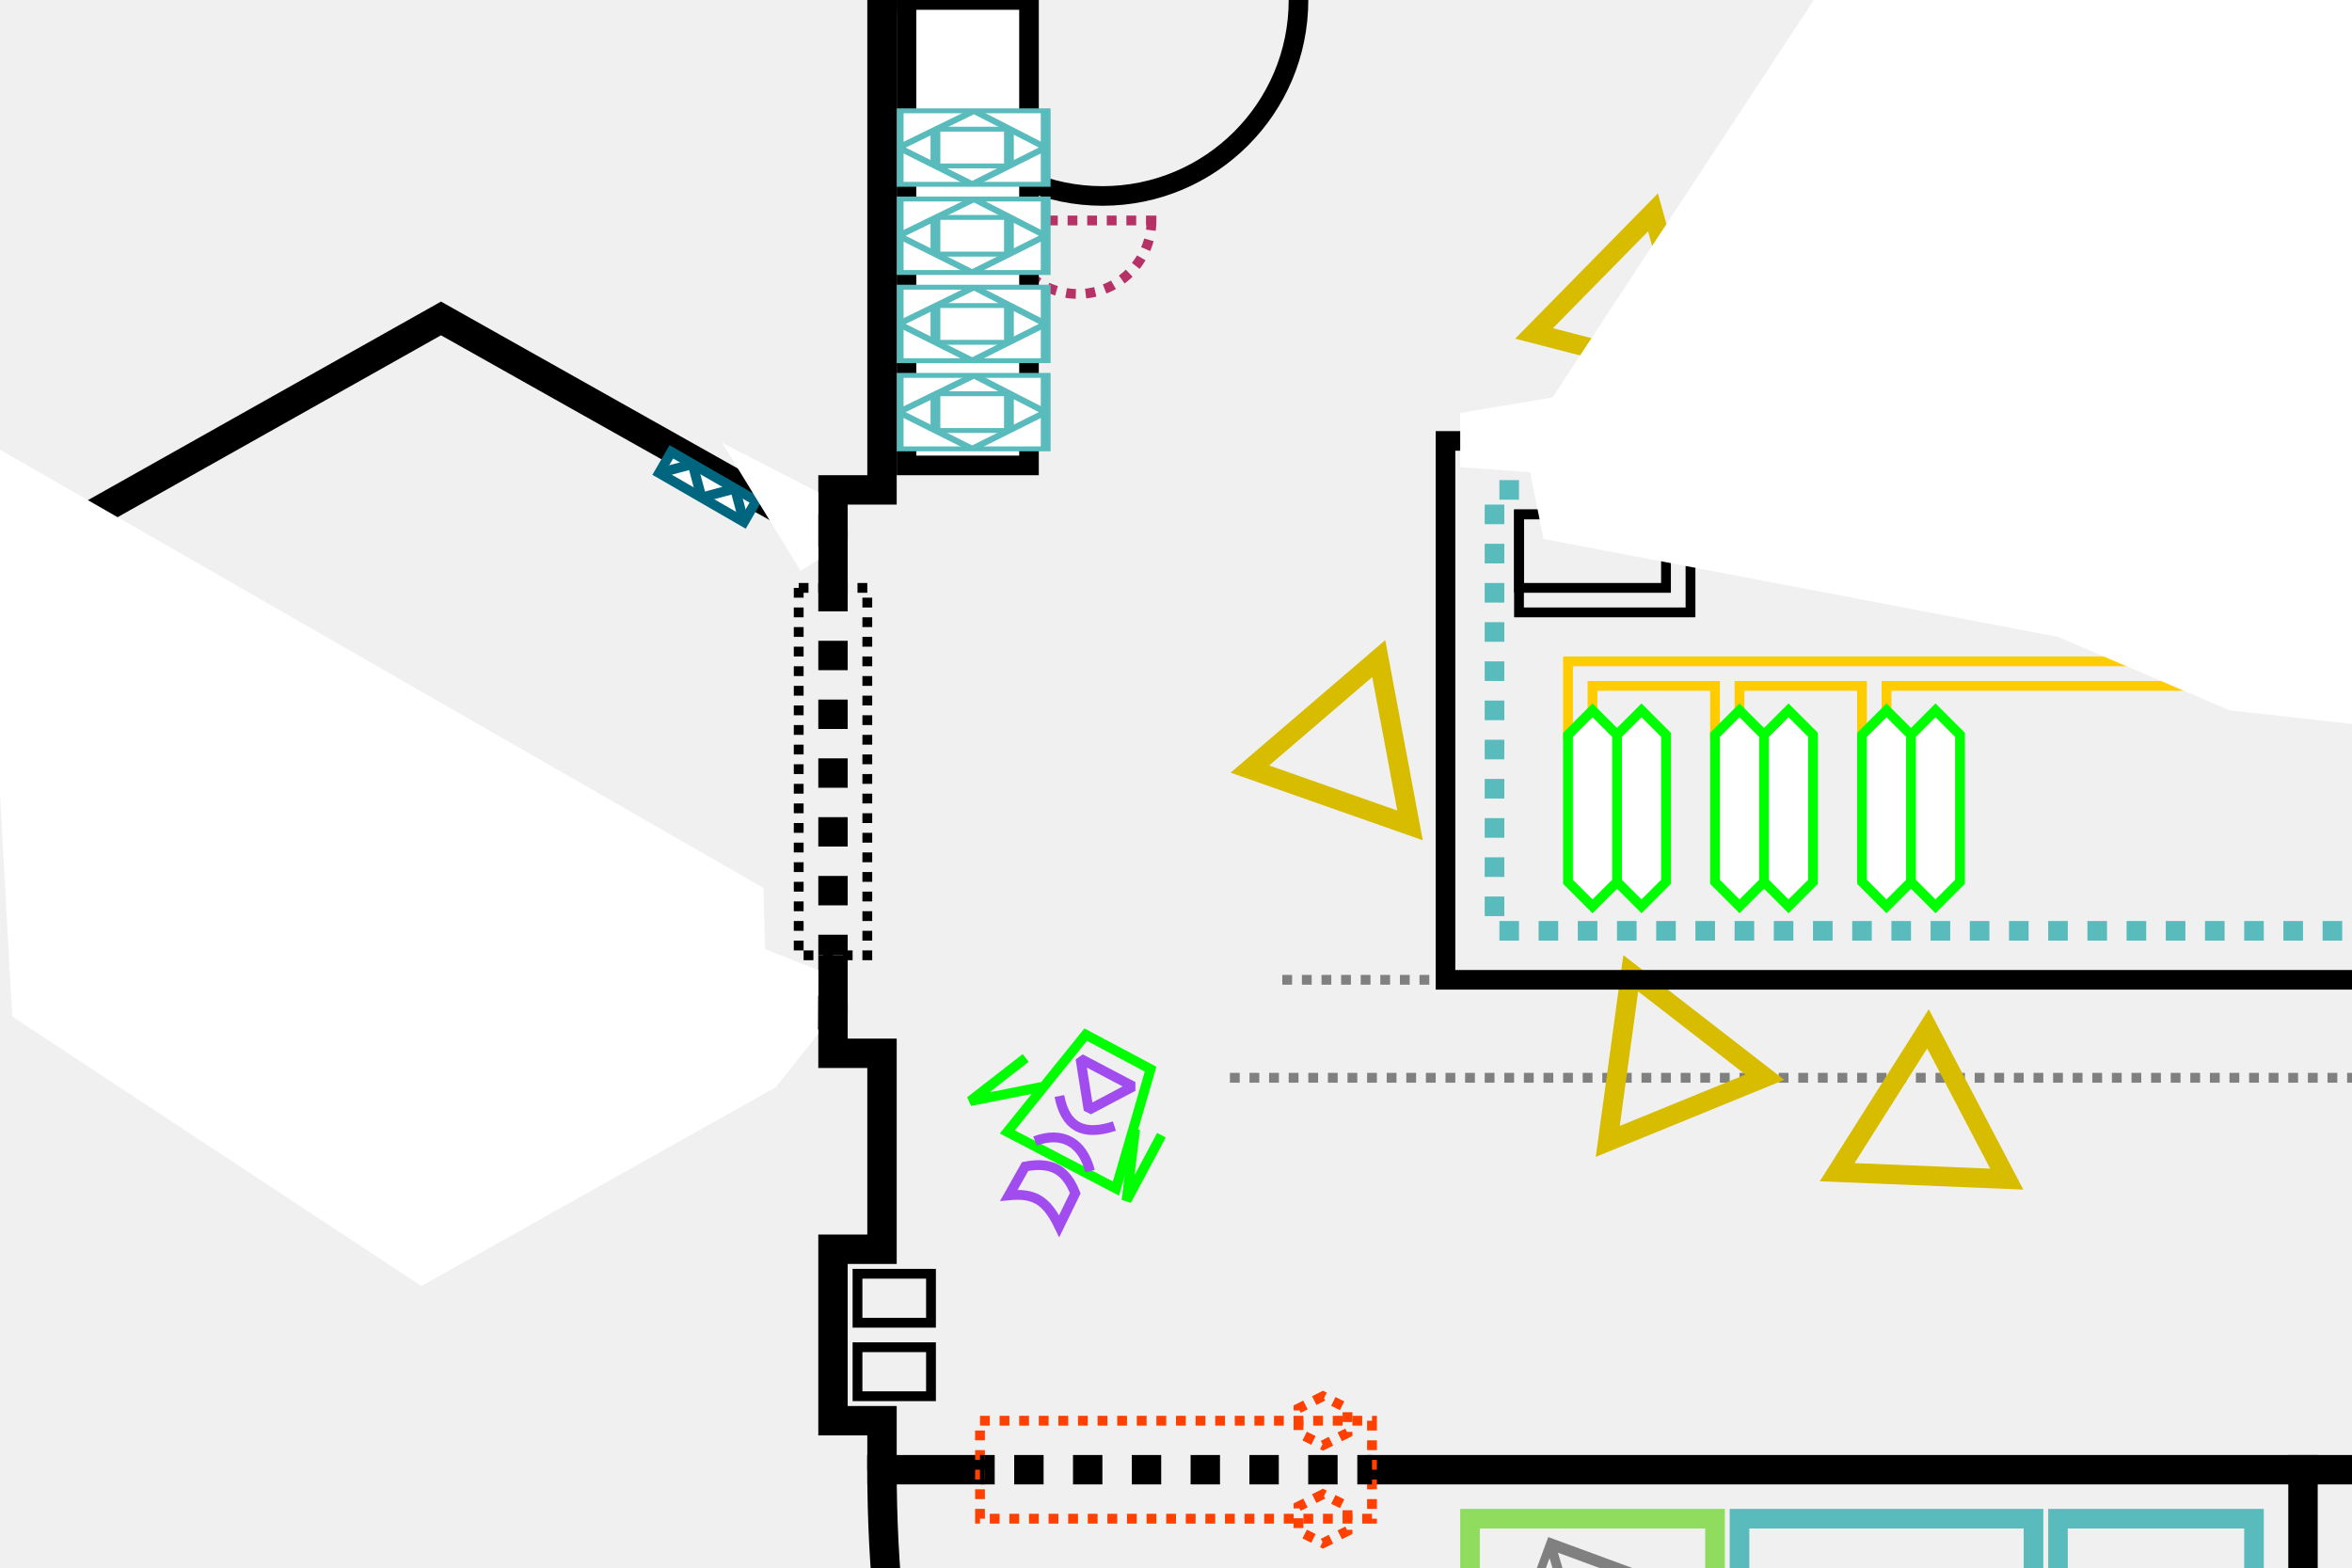
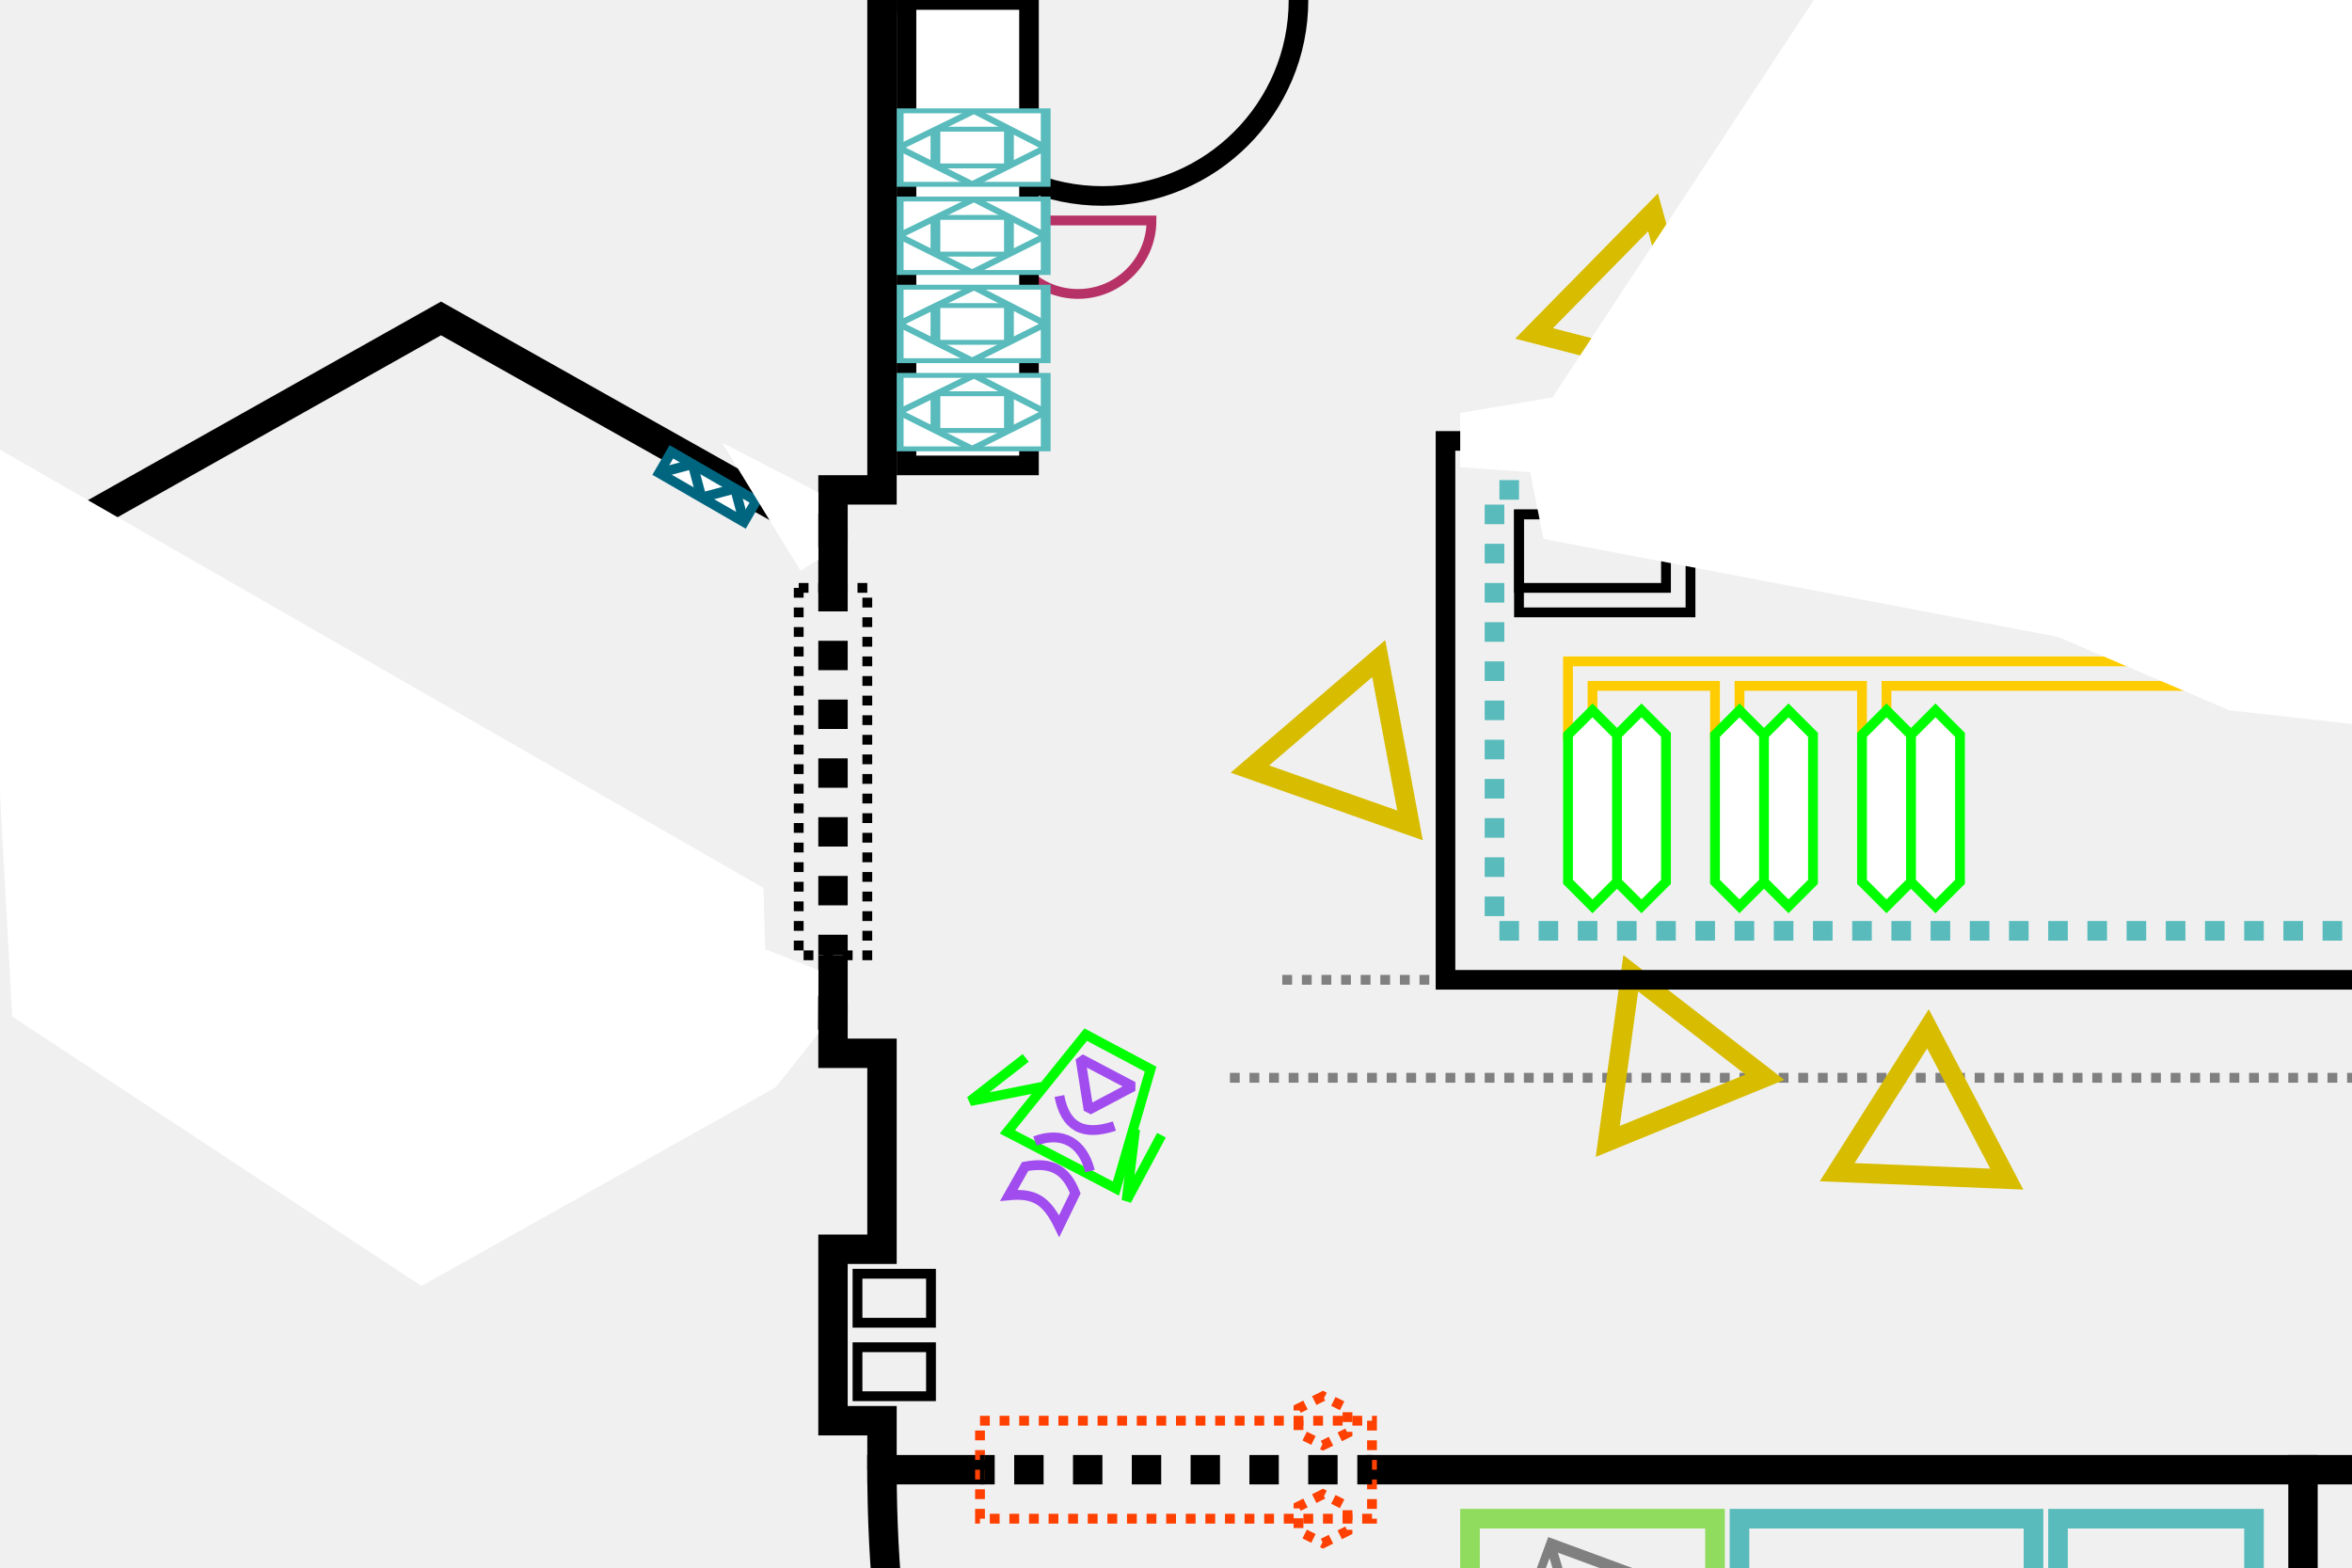
<svg xmlns="http://www.w3.org/2000/svg" xmlns:xlink="http://www.w3.org/1999/xlink" version="1.1" id="svg2" height="320" width="480">
  <defs id="defs4">
    <marker orient="auto" refY="0.0" refX="0.0" id="Arrow1Mend" style="overflow:visible;">
      <path id="path4078" d="M 0.0,0.0 L 5.0,-5.0 L -12.5,0.0 L 5.0,5.0 L 0.0,0.0 z " style="fill-rule:evenodd;stroke:#000000;stroke-width:1.0pt;marker-start:none;" transform="scale(0.4) rotate(180) translate(10,0)" />
    </marker>
    <marker orient="auto" refY="0.0" refX="0.0" id="Arrow2Mstart" style="overflow:visible">
      <path id="path4093" style="font-size:12.0;fill-rule:evenodd;stroke-width:0.625;stroke-linejoin:round" d="M 8.719,4.034 L -2.207,0.016 L 8.719,-4.002 C 6.973,-1.63 6.983,1.616 8.719,4.034 z " transform="scale(0.6) translate(0,0)" />
    </marker>
    <clipPath clipPathUnits="userSpaceOnUse" id="clipPath7409">
      <rect style="color:#000000;fill:none;stroke:#000000;stroke-width:1;stroke-linecap:butt;stroke-linejoin:miter;stroke-miterlimit:4;stroke-opacity:1;stroke-dasharray:none;stroke-dashoffset:0;marker:none;visibility:visible;display:inline;overflow:visible;enable-background:accumulate" id="rect7411" width="240" height="160" x="0" y="0" />
    </clipPath>
    <clipPath clipPathUnits="userSpaceOnUse" id="clipPath5495">
      <rect style="color:#000000;fill:none;stroke:#000000;stroke-width:1;stroke-linecap:butt;stroke-linejoin:miter;stroke-miterlimit:4;stroke-opacity:1;stroke-dasharray:none;stroke-dashoffset:0;marker:none;visibility:visible;display:inline;overflow:visible;enable-background:accumulate" id="rect5497" width="240" height="160" x="0" y="0" />
    </clipPath>
    <clipPath clipPathUnits="userSpaceOnUse" id="clipPath5499">
      <rect style="color:#000000;fill:none;stroke:#000000;stroke-width:1;stroke-linecap:butt;stroke-linejoin:miter;stroke-miterlimit:4;stroke-opacity:1;stroke-dasharray:none;stroke-dashoffset:0;marker:none;visibility:visible;display:inline;overflow:visible;enable-background:accumulate" id="rect5501" width="240" height="160" x="0" y="0" />
    </clipPath>
    <clipPath clipPathUnits="userSpaceOnUse" id="clipPath5503">
      <rect style="color:#000000;fill:none;stroke:#000000;stroke-width:1;stroke-linecap:butt;stroke-linejoin:miter;stroke-miterlimit:4;stroke-opacity:1;stroke-dasharray:none;stroke-dashoffset:0;marker:none;visibility:visible;display:inline;overflow:visible;enable-background:accumulate" id="rect5505" width="240" height="160" x="0" y="0" />
    </clipPath>
    <clipPath clipPathUnits="userSpaceOnUse" id="clipPath6946">
      <rect style="color:#000000;fill:none;stroke:#000000;stroke-width:1;stroke-linecap:butt;stroke-linejoin:miter;stroke-miterlimit:4;stroke-opacity:1;stroke-dasharray:none;stroke-dashoffset:0;marker:none;visibility:visible;display:inline;overflow:visible;enable-background:accumulate" id="rect6948" width="20" height="10" x="175" y="-130" transform="matrix(0,1,-1,0,0,0)" />
    </clipPath>
    <clipPath clipPathUnits="userSpaceOnUse" id="clipPath6946-0">
      <rect style="color:#000000;fill:none;stroke:#000000;stroke-width:1;stroke-linecap:butt;stroke-linejoin:miter;stroke-miterlimit:4;stroke-opacity:1;stroke-dasharray:none;stroke-dashoffset:0;marker:none;visibility:visible;display:inline;overflow:visible;enable-background:accumulate" id="rect6948-9" width="20" height="10" x="175" y="-130" transform="matrix(0,1,-1,0,0,0)" />
    </clipPath>
  </defs>
  <g id="layer3" style="display:inline">
    <path style="color:#000000;fill:none;stroke:#808080;stroke-width:2;stroke-linecap:butt;stroke-linejoin:miter;stroke-miterlimit:4;stroke-opacity:1;stroke-dasharray:2, 2;stroke-dashoffset:3;marker:none;visibility:visible;display:inline;overflow:visible;enable-background:accumulate" d="m 220,360 90,0 0,70 -10,0 0,30 10,0 0,100 m 10,10 0,-110 30,0 0,-30 -30,0 0,-70 280,0 c 0,8.488 2.647,16.369 7.156,22.844 L 475,515 l 0,105 15,0 0,-100 127.156,-127.156 c 3.842,2.675 8.182,4.707 12.844,5.906 l 0,22.5 c -17.254,4.439 -30,20.11 -30,38.75 0,18.64 12.746,34.311 30,38.75 l 0,21.25 20,0 0,-21.25 c 14.059,-3.617 25.133,-14.691 28.75,-28.75 l 22.5,0 c 3.618,14.061 14.686,25.135 28.75,28.75 l 0,21.25 20,0 0,-21.25 c 17.254,-4.439 30,-20.11 30,-38.75 0,-18.64 -12.746,-34.311 -30,-38.75 l 0,-22.5 c 17.254,-4.439 30,-20.11 30,-38.75 0,-22.091 -17.909,-40 -40,-40 -18.64,0 -34.311,12.746 -38.75,30 l -22.5,0 C 675.135,335.936 664.061,324.868 650,321.25 l 0,-101.25 110,0 20,0 0,-20 -20,0 -500,0 m -10,20 380,0 0,101.25 c -14.059,3.617 -25.133,14.691 -28.75,28.75 L 220,350 m 458.75,20 22.5,0 c 3.617,14.059 14.691,25.133 28.75,28.75 l 0,22.5 c -14.059,3.617 -25.133,14.691 -28.75,28.75 l -22.5,0 C 675.133,435.941 664.059,424.867 650,421.25 l 0,-22.5 c 14.061,-3.618 25.135,-14.686 28.75,-28.75 z" id="rect3848" />
  </g>
  <g id="layer1" style="display:inline">
-     <path transform="matrix(0,-1,1,0,-60,325)" d="m 280,295 a 15,15 0 1 1 0,-30 l 0,15 z" id="path4104" style="color:#000000;fill:none;stroke:#b63266;stroke-width:2;stroke-linecap:butt;stroke-linejoin:miter;stroke-miterlimit:4;stroke-opacity:1;stroke-dasharray:2, 2;stroke-dashoffset:0;marker:none;visibility:visible;display:inline;overflow:visible;enable-background:accumulate" />
+     <path transform="matrix(0,-1,1,0,-60,325)" d="m 280,295 a 15,15 0 1 1 0,-30 l 0,15 z" id="path4104" style="color:#000000;fill:none;stroke:#b63266;stroke-width:2;stroke-linecap:butt;stroke-linejoin:miter;stroke-miterlimit:4;stroke-opacity:1;stroke-dasharray:none;stroke-dashoffset:0;marker:none;visibility:visible;display:inline;overflow:visible;enable-background:accumulate" />
    <rect style="color:#000000;fill:none;stroke:#59bbbc;stroke-width:4;stroke-linecap:butt;stroke-linejoin:miter;stroke-miterlimit:4;stroke-opacity:1;stroke-dasharray:none;stroke-dashoffset:0;marker:none;visibility:visible;display:inline;overflow:visible;enable-background:accumulate" id="rect3965" width="60" height="30" x="355" y="310" />
    <rect y="310" x="420" height="40" width="40" id="rect3299" style="color:#000000;fill:none;stroke:#59bbbc;stroke-width:4;stroke-linecap:butt;stroke-linejoin:miter;stroke-miterlimit:4;stroke-opacity:1;stroke-dasharray:none;stroke-dashoffset:0;marker:none;visibility:visible;display:inline;overflow:visible;enable-background:accumulate" />
    <path style="color:#000000;fill:none;stroke:#8fdc5e;stroke-width:4;stroke-linecap:butt;stroke-linejoin:miter;stroke-miterlimit:4;stroke-opacity:1;stroke-dasharray:none;stroke-dashoffset:0;marker:none;visibility:visible;display:inline;overflow:visible;enable-background:accumulate" d="m 300,350 0,-40 50,0 0,40 -20,0 -10,10 -10,0 0,-10 z" id="rect3172" />
    <g id="g3722-1" transform="matrix(0.462488,-0.8866255,0.8866255,0.462488,-619.878,34.46237)">
      <path d="m 232.468,827.786 -25,-5 0,25 24.876,-5.001 z" style="fill:none;stroke:#00ff00;stroke-width:2;stroke-linecap:butt;stroke-linejoin:miter;stroke-miterlimit:4;stroke-opacity:1;stroke-dasharray:none" id="path10399-9-4-4-7" />
      <g id="g3716-4" style="color:#000000;fill:none;stroke:#a14cee;stroke-width:2;stroke-linecap:butt;stroke-linejoin:miter;stroke-miterlimit:4;stroke-opacity:1;stroke-dasharray:none;stroke-dashoffset:0;marker:none;visibility:visible;display:inline;overflow:visible;enable-background:accumulate" transform="translate(-0.00696533,0.8431395)">
        <path id="rect10452-0-5-8-0" d="m 227.575,840.414 c 0,0 0.05,-12.144 0.05,-12.144 l -8.515,6.316 8.465,5.828 z" style="color:#000000;fill:none;stroke:#a14cee;stroke-width:2;stroke-linecap:butt;stroke-linejoin:bevel;stroke-miterlimit:4;stroke-opacity:1;stroke-dasharray:none;stroke-dashoffset:0;marker:none;visibility:visible;display:inline;overflow:visible;enable-background:accumulate" />
        <path style="color:#000000;fill:none;stroke:#a14cee;stroke-width:2;stroke-linecap:butt;stroke-linejoin:miter;stroke-miterlimit:4;stroke-opacity:1;stroke-dasharray:none;stroke-dashoffset:0;marker:none;visibility:visible;display:inline;overflow:visible;enable-background:accumulate" d="m 218.634,840.767 c -4.85,-4.723 -4.745,-8.821 0.25,-12.793" id="rect10452-1-7-5-8-9" />
        <path style="color:#000000;fill:none;stroke:#a14cee;stroke-width:2;stroke-linecap:butt;stroke-linejoin:miter;stroke-miterlimit:4;stroke-opacity:1;stroke-dasharray:none;stroke-dashoffset:0;marker:none;visibility:visible;display:inline;overflow:visible;enable-background:accumulate" d="m 208.18,840.599 c 4.531,-4.053 4.647,-8.829 0.25,-12.793" id="rect10452-1-4-4-1-2-4" />
        <path d="m 202.785,840.024 -7.479,0.2 c 3.527,-4.737 3.681,-7.635 0.831,-12.014 l 6.757,0.226 c 3.388,4.307 3.282,7.665 -0.109,11.588 z" style="color:#000000;fill:none;stroke:#a14cee;stroke-width:2;stroke-linecap:butt;stroke-linejoin:miter;stroke-miterlimit:4;stroke-opacity:1;stroke-dasharray:none;stroke-dashoffset:0;marker:none;visibility:visible;display:inline;overflow:visible;enable-background:accumulate" id="rect10452-1-8-0-7-4-8" />
      </g>
      <path style="color:#000000;fill:none;stroke:#00ff00;stroke-width:2;stroke-linecap:butt;stroke-linejoin:miter;stroke-miterlimit:3.7;stroke-opacity:1;stroke-dasharray:none;stroke-dashoffset:0;marker:none;visibility:visible;display:inline;overflow:visible;enable-background:accumulate" d="m 219.997,845.666 -13.69,5.172 15.108,0.149" id="path3044" />
      <path id="path3940" d="m 218.882,824.793 -9.354,-11.64 13.063,5.974" style="color:#000000;fill:none;stroke:#00ff00;stroke-width:2;stroke-linecap:butt;stroke-linejoin:miter;stroke-miterlimit:4;stroke-opacity:1;stroke-dasharray:none;stroke-dashoffset:0;marker:none;visibility:visible;display:inline;overflow:visible;enable-background:accumulate" />
    </g>
    <path style="color:#000000;fill:none;stroke:#d8bc00;stroke-width:4;stroke-linecap:butt;stroke-linejoin:miter;stroke-miterlimit:4;stroke-opacity:1;stroke-dasharray:none;stroke-dashoffset:0;marker:none;visibility:visible;display:inline;overflow:visible;enable-background:accumulate" id="path9470" d="m 205,60 30,-17.321 0,34.641 z" transform="translate(-255,97.67949)" />
    <use x="0" y="0" xlink:href="#path9470" id="use9489" transform="matrix(0.9828781,-0.1842568,0.1842568,0.9828781,275.1719,-7.207478)" width="480" height="320" />
    <use x="0" y="0" xlink:href="#path9470" id="use9491" transform="matrix(0.963594,-0.2673696,0.2673696,0.963594,319.0938,-97.24811)" width="480" height="320" />
    <use x="0" y="0" xlink:href="#path9470" id="use9493" transform="matrix(0.8857485,-0.4641656,0.4641656,0.8857485,346.0306,76.39659)" width="480" height="320" />
    <use height="320" width="480" transform="matrix(0.6126738,-0.7903359,0.7903359,0.6126738,234.1288,96.86393)" id="use9497" xlink:href="#path9470" y="0" x="0" />
    <rect style="color:#000000;fill:none;stroke:#59bbbc;stroke-width:4;stroke-linecap:butt;stroke-linejoin:miter;stroke-miterlimit:4;stroke-opacity:1;stroke-dasharray:4,4;stroke-dashoffset:4;marker:none;visibility:visible;display:inline;overflow:visible;enable-background:accumulate" id="rect3945" width="185" height="90" x="-490" y="-190" transform="scale(-1,-1)" />
    <rect style="display:inline;color:#000000;fill:none;stroke:#000000;stroke-width:2;stroke-linecap:butt;stroke-linejoin:miter;stroke-miterlimit:4;stroke-opacity:1;stroke-dasharray:none;stroke-dashoffset:0;marker:none;visibility:visible;overflow:visible;enable-background:accumulate" id="rect9395" width="15" height="10" x="175" y="275" />
    <rect y="260" x="175" height="10" width="15" id="rect9397" style="display:inline;color:#000000;fill:none;stroke:#000000;stroke-width:2;stroke-linecap:butt;stroke-linejoin:miter;stroke-miterlimit:4;stroke-opacity:1;stroke-dasharray:none;stroke-dashoffset:0;marker:none;visibility:visible;overflow:visible;enable-background:accumulate" />
    <rect style="display:inline;color:#000000;fill:none;stroke:#000000;stroke-width:4;stroke-linecap:butt;stroke-linejoin:miter;stroke-miterlimit:4;stroke-opacity:1;stroke-dasharray:none;stroke-dashoffset:0;marker:none;visibility:visible;overflow:visible;enable-background:accumulate" id="rect9382" width="190" height="110" x="295" y="90" />
    <path style="display:inline;color:#000000;fill:none;stroke:#000000;stroke-width:4;stroke-linecap:butt;stroke-linejoin:miter;stroke-miterlimit:4;stroke-opacity:1;stroke-dasharray:none;stroke-dashoffset:0;marker:none;visibility:visible;overflow:visible;enable-background:accumulate" id="path3991" d="m 265,0 a 40,40 0 1 1 -80,0 40,40 0 1 1 80,0 z" />
    <g id="g10703" transform="matrix(0.8411417,-2.292602,1.71521,0.6317674,-1101.897,-77.14808)" style="stroke:#808080;stroke-width:0.947;stroke-miterlimit:4;stroke-opacity:1;stroke-dasharray:none;display:inline">
      <rect transform="translate(0,732.3622)" y="70" x="40" height="10" width="10" id="rect10695" style="color:#000000;fill:none;stroke:#808080;stroke-width:0.947;stroke-linecap:butt;stroke-linejoin:miter;stroke-miterlimit:4;stroke-opacity:1;stroke-dasharray:none;stroke-dashoffset:0;marker:none;visibility:visible;display:inline;overflow:visible;enable-background:accumulate" />
      <path transform="translate(0,732.3622)" id="path10699" d="M 40,70 50,80" style="fill:none;stroke:#808080;stroke-width:0.947;stroke-linecap:butt;stroke-linejoin:miter;stroke-miterlimit:4;stroke-opacity:1;stroke-dasharray:none" />
      <path transform="translate(0,732.3622)" id="path10701" d="M 50,70 40,80" style="fill:none;stroke:#808080;stroke-width:0.947;stroke-linecap:butt;stroke-linejoin:miter;stroke-miterlimit:4;stroke-opacity:1;stroke-dasharray:none" />
    </g>
    <path style="color:#000000;fill:none;stroke:#ffcc00;stroke-width:2;stroke-linecap:butt;stroke-linejoin:miter;stroke-miterlimit:4;stroke-opacity:1;stroke-dasharray:none;stroke-dashoffset:0;marker:none;visibility:visible;display:inline;overflow:visible;enable-background:accumulate" d="m 455,140 -70,0 0,10 -5,0 0,-10 -25,0 0,10 -5,0 0,-10 -25,0 0,10 -5,0 0,-15 135,0" id="path6587" />
    <path id="path6921" style="color:#000000;fill:#ffffff;fill-opacity:1;stroke:#00ff00;stroke-width:2;stroke-linecap:butt;stroke-linejoin:miter;stroke-miterlimit:4;stroke-opacity:1;stroke-dasharray:none;stroke-dashoffset:0;marker:none;visibility:visible;display:inline;overflow:visible;enable-background:accumulate" d="m 330,180 5,5 5,-5 0,-30 -5,-5 -5,5 0,30 -5,5 -5,-5 0,-30 5,-5 5,5" />
    <path d="m 360,180 5,5 5,-5 0,-30 -5,-5 -5,5 0,30 -5,5 -5,-5 0,-30 5,-5 5,5" style="color:#000000;fill:#ffffff;fill-opacity:1;stroke:#00ff00;stroke-width:2;stroke-linecap:butt;stroke-linejoin:miter;stroke-miterlimit:4;stroke-opacity:1;stroke-dasharray:none;stroke-dashoffset:0;marker:none;visibility:visible;display:inline;overflow:visible;enable-background:accumulate" id="path4066" />
    <path id="path4068" style="color:#000000;fill:#ffffff;fill-opacity:1;stroke:#00ff00;stroke-width:2;stroke-linecap:butt;stroke-linejoin:miter;stroke-miterlimit:4;stroke-opacity:1;stroke-dasharray:none;stroke-dashoffset:0;marker:none;visibility:visible;display:inline;overflow:visible;enable-background:accumulate" d="m 390,180 5,5 5,-5 0,-30 -5,-5 -5,5 0,30 -5,5 -5,-5 0,-30 5,-5 5,5" />
    <rect style="display:inline;color:#000000;fill:none;stroke:#000000;stroke-width:2;stroke-linecap:butt;stroke-linejoin:miter;stroke-miterlimit:4;stroke-opacity:1;stroke-dasharray:none;stroke-dashoffset:0.75;marker:none;visibility:visible;overflow:visible;enable-background:accumulate" id="rect6661" width="35" height="20" x="310" y="105" />
    <rect style="color:#000000;fill:none;stroke:#000000;stroke-width:2;stroke-linecap:butt;stroke-linejoin:miter;stroke-miterlimit:4;stroke-opacity:1;stroke-dasharray:none;stroke-dashoffset:0.75;marker:none;visibility:visible;display:inline;overflow:visible;enable-background:accumulate" id="rect6666" width="30" height="15" x="310" y="105" />
    <g style="display:inline" id="g5142" transform="matrix(0.7499994,0,0,0.7500005,-142.4998,-177.5001)">
      <rect y="190" x="350" height="40" width="40" id="rect5089" style="color:#000000;fill:#ffffff;stroke:#59bbbc;stroke-width:2.667;stroke-linecap:butt;stroke-linejoin:miter;stroke-miterlimit:4;stroke-opacity:1;stroke-dasharray:none;stroke-dashoffset:0;marker:none;visibility:visible;display:inline;overflow:visible;enable-background:accumulate;fill-opacity:1" />
      <rect y="200" x="360" height="20" width="20" id="rect5063" style="color:#000000;fill:none;stroke:#59bbbc;stroke-width:2.667;stroke-linecap:butt;stroke-linejoin:bevel;stroke-miterlimit:4;stroke-opacity:1;stroke-dasharray:none;stroke-dashoffset:0;marker:none;visibility:visible;display:inline;overflow:visible;enable-background:accumulate" />
      <path id="path5065-9" d="m 370.5,190 -20.5,20 20,20 20,-20 -19.5,-20 z" style="fill:none;stroke:#59bbbc;stroke-width:2.667;stroke-linecap:butt;stroke-linejoin:bevel;stroke-miterlimit:4;stroke-opacity:1;stroke-dasharray:none;display:inline" />
    </g>
    <rect style="display:inline;color:#000000;fill:#ffffff;stroke:#000000;stroke-width:4;stroke-linecap:butt;stroke-linejoin:miter;stroke-miterlimit:4;stroke-opacity:1;stroke-dasharray:none;stroke-dashoffset:0;marker:none;visibility:visible;overflow:visible;enable-background:accumulate;fill-opacity:1" id="rect6668" width="25" height="95" x="185" y="0" />
    <use x="0" y="0" xlink:href="#g5142" id="use6711" transform="matrix(1,0,0,0.5,63.40738,94.12312)" width="480" height="320" />
    <use height="320" width="480" transform="matrix(1,0,0,0.5,63.40738,76.12312)" id="use6713" xlink:href="#g5142" y="0" x="0" />
    <use height="320" width="480" transform="matrix(1,0,0,0.5,63.40738,58.12312)" id="use6717" xlink:href="#g5142" y="0" x="0" />
    <use x="0" y="0" xlink:href="#g5142" id="use6719" transform="matrix(1,0,0,0.5,63.40738,40.12312)" width="480" height="320" />
  </g>
  <g id="layer2" style="display:inline">
    <path style="fill:none;stroke:#000000;stroke-width:6;stroke-linecap:square;stroke-linejoin:miter;stroke-miterlimit:4;stroke-opacity:1;stroke-dasharray:none" d="m 470,300 0,130" id="path4059" />
    <path style="fill:none;stroke:#000000;stroke-width:6;stroke-linecap:butt;stroke-linejoin:miter;stroke-miterlimit:4;stroke-opacity:1;stroke-dasharray:none" d="m 545,500 25,0 0,-200" id="path3972" />
    <path style="color:#000000;fill:none;stroke:#000000;stroke-width:6;stroke-linecap:square;stroke-linejoin:miter;stroke-miterlimit:4;stroke-opacity:1;stroke-dasharray:none;stroke-dashoffset:0;marker:none;visibility:visible;display:inline;overflow:visible;enable-background:accumulate" d="m 760,300 -480,0 m -80,0 -20,0" id="path3808" />
    <path style="color:#000000;fill:none;stroke:#000000;stroke-width:6;stroke-linecap:square;stroke-linejoin:miter;stroke-miterlimit:4;stroke-opacity:1;stroke-dasharray:none;stroke-dashoffset:0;marker:none;visibility:visible;display:inline;overflow:visible;enable-background:accumulate" id="path3975" d="M 430,320 A 290,290 0 0 1 140,30" transform="translate(40,270)" />
    <path style="fill:none;stroke:#000000;stroke-width:6;stroke-linecap:butt;stroke-linejoin:miter;stroke-miterlimit:4;stroke-opacity:1;stroke-dasharray:6, 6;stroke-dashoffset:1.8" d="m 170,195 0,-75" id="path9320" />
    <path style="fill:none;stroke:#000000;stroke-width:6;stroke-linecap:butt;stroke-linejoin:miter;stroke-miterlimit:4;stroke-opacity:1;stroke-dasharray:none" d="m 170,120 0,-10 -80,-45 -80,45 0,95 80,45 80,-45 0,-10" id="path8530" />
    <path style="color:#000000;fill:none;stroke:#000000;stroke-width:6;stroke-linecap:butt;stroke-linejoin:miter;stroke-miterlimit:4;stroke-opacity:1;stroke-dasharray:none;stroke-dashoffset:0;marker:none;visibility:visible;display:inline;overflow:visible;enable-background:accumulate" d="m 170,110 0,-10 10,0 0,-105" id="path9322" />
    <path style="color:#000000;fill:none;stroke:#000000;stroke-width:6;stroke-linecap:butt;stroke-linejoin:miter;stroke-miterlimit:4;stroke-opacity:1;stroke-dasharray:none;stroke-dashoffset:0;marker:none;visibility:visible;display:inline;overflow:visible;enable-background:accumulate" d="m 170,205 0,10 10,0 0,40 -10,0 0,35 10,0 0,10" id="path9324" />
    <g transform="matrix(-0.8660254,-0.5,0.5,-0.8660254,233.3846,315.3022)" style="display:inline" id="g6785">
      <rect transform="matrix(0,-1,1,0,0,0)" y="175" x="-145" height="20" width="5" id="rect5968" style="color:#000000;fill:#ffffff;stroke:#006680;stroke-width:2;stroke-linecap:butt;stroke-linejoin:miter;stroke-miterlimit:4;stroke-opacity:1;stroke-dasharray:none;stroke-dashoffset:0;marker:none;visibility:visible;display:inline;overflow:visible;enable-background:accumulate" />
      <path d="m 175,140 5,5 5,-5 5,5 5,-5" style="color:#000000;fill:none;stroke:#006680;stroke-width:2;stroke-linecap:butt;stroke-linejoin:bevel;stroke-miterlimit:4;stroke-opacity:1;stroke-dasharray:none;stroke-dashoffset:0;marker:none;visibility:visible;display:inline;overflow:visible;enable-background:accumulate" id="path5990" />
    </g>
    <rect style="color:#000000;fill:none;stroke:#000000;stroke-width:2;stroke-linecap:butt;stroke-linejoin:miter;stroke-miterlimit:4;stroke-opacity:1;stroke-dasharray:2,2;stroke-dashoffset:0;marker:none;visibility:visible;display:inline;overflow:visible;enable-background:accumulate" id="rect3163" width="14" height="75" x="163" y="120" />
    <path style="color:#000000;fill:#ffffff;fill-opacity:1;fill-rule:nonzero;stroke:none;stroke-width:1px;marker:none;visibility:visible;display:inline;overflow:visible;enable-background:accumulate" d="m 329.5,79 -31.5,5.293 0,11.061 28.254,2.031 z" id="path4014" />
    <path style="color:#000000;fill:#ffffff;fill-opacity:1;fill-rule:nonzero;stroke:none;stroke-width:1px;marker:none;visibility:visible;display:inline;overflow:visible;enable-background:accumulate" d="m 311,90 4,20 105,20 35,15 45,5 -12.5,-165.5 -110.701,5.414 z" id="path3983" />
    <path style="fill:#ffffff;fill-opacity:1;stroke:none" d="m 167,198 -0.062,13.062 -8.625,10.875 L 86,262.5 2.5,207.5 -4,89.5 l 159.799,91.741 0.352,12.52 z" id="path3960" />
    <path style="color:#000000;fill:#ffffff;fill-opacity:1;fill-rule:nonzero;stroke:none;stroke-width:1px;marker:none;visibility:visible;display:inline;overflow:visible;enable-background:accumulate" d="m 163.375,116.5 -16,-26.125 19.625,10.125 0,13.75 z" id="path3973" />
    <g transform="translate(20,190)" id="use4043" style="color:#000000;fill:none;stroke:#ff4000;stroke-width:2;stroke-linecap:butt;stroke-linejoin:miter;stroke-miterlimit:4;stroke-opacity:1;stroke-dasharray:2, 2;stroke-dashoffset:0;marker:none;visibility:visible;display:inline;overflow:visible;enable-background:accumulate">
      <rect style="color:#000000;fill:none;stroke:#ff4000;stroke-width:2;stroke-linecap:butt;stroke-linejoin:miter;stroke-miterlimit:4;stroke-opacity:1;stroke-dasharray:2, 2;stroke-dashoffset:0;marker:none;visibility:visible;display:inline;overflow:visible;enable-background:accumulate" id="rect4047" width="80" height="20" x="180" y="100" />
      <path id="path4049" d="m 250,115 -5,2.5 0,5 5,2.5 5,-2.5 0,-5 z" style="color:#000000;fill:none;stroke:#ff4000;stroke-width:2;stroke-linecap:butt;stroke-linejoin:miter;stroke-miterlimit:4;stroke-opacity:1;stroke-dasharray:2, 2;stroke-dashoffset:0;marker:none;visibility:visible;display:inline;overflow:visible;enable-background:accumulate" />
      <path style="color:#000000;fill:none;stroke:#ff4000;stroke-width:2;stroke-linecap:butt;stroke-linejoin:miter;stroke-miterlimit:4;stroke-opacity:1;stroke-dasharray:2, 2;stroke-dashoffset:0;marker:none;visibility:visible;display:inline;overflow:visible;enable-background:accumulate" d="m 250,95 -5,2.5 0,5 5,2.5 5,-2.5 0,-5 z" id="path4051" />
    </g>
    <path id="path3938" d="m 280,300 -80,0" style="color:#000000;fill:none;stroke:#000000;stroke-width:6;stroke-linecap:butt;stroke-linejoin:miter;stroke-miterlimit:4;stroke-opacity:1;stroke-dasharray:6, 6;stroke-dashoffset:4.98;marker:none;visibility:visible;display:inline;overflow:visible;enable-background:accumulate" />
  </g>
  <g id="layer4" style="display:none">
    <path style="fill:none;stroke:#000000;stroke-width:1px;stroke-linecap:butt;stroke-linejoin:miter;stroke-opacity:1" d="m 212.567,221.553 -15.463,3.3" id="path5872" />
    <path style="fill:none;stroke:#000000;stroke-width:1px;stroke-linecap:butt;stroke-linejoin:miter;stroke-opacity:1" d="m 209.535,215.887 -11.943,9.076" id="path5874" />
    <path id="path3925" d="m 229.738,245.55 1.828,-15.705" style="fill:none;stroke:#000000;stroke-width:1px;stroke-linecap:butt;stroke-linejoin:miter;stroke-opacity:1" />
    <path id="path3927" d="m 236.61,231.941 -6.629,13.456" style="fill:none;stroke:#000000;stroke-width:1px;stroke-linecap:butt;stroke-linejoin:miter;stroke-opacity:1" />
    <rect style="color:#000000;fill:none;stroke:#000000;stroke-width:1;stroke-linecap:butt;stroke-linejoin:miter;stroke-miterlimit:4;stroke-opacity:1;stroke-dasharray:none;stroke-dashoffset:0;marker:none;visibility:visible;display:inline;overflow:visible;enable-background:accumulate" id="rect3152" width="480" height="320" x="280" y="190" />
    <rect style="color:#000000;fill:none;stroke:#000000;stroke-width:1px;stroke-linecap:butt;stroke-linejoin:miter;stroke-miterlimit:4;stroke-opacity:1;stroke-dasharray:none;stroke-dashoffset:0;marker:none;visibility:visible;display:inline;overflow:visible;enable-background:accumulate" id="rect8472" width="480" height="320" x="0" y="-320" ry="0" transform="scale(1,-1)" />
    <text xml:space="preserve" style="font-size:12px;font-style:normal;font-variant:normal;font-weight:normal;font-stretch:normal;text-align:start;line-height:125%;letter-spacing:0px;word-spacing:0px;writing-mode:lr-tb;text-anchor:start;fill:#000000;fill-opacity:1;stroke:none;font-family:Sans;-inkscape-font-specification:Sans" x="550" y="290" id="text9334">
      <tspan id="tspan9336" x="550" y="290">(TODO: water pipes)</tspan>
    </text>
    <path style="fill:none;stroke:#000000;stroke-width:1px;stroke-linecap:butt;stroke-linejoin:miter;stroke-opacity:1;display:inline" d="M -15,115 -357.08,-82.5" id="path8522" />
    <path style="fill:none;stroke:#000000;stroke-width:1px;stroke-linecap:butt;stroke-linejoin:miter;stroke-opacity:1;display:inline" d="M 225.96,219.906 154.989,103.011" id="path9399" />
    <path style="fill:none;stroke:#000000;stroke-width:1px;stroke-linecap:butt;stroke-linejoin:miter;stroke-opacity:1;display:inline" d="M 225,221 25,106.5" id="path9401" />
    <path style="fill:none;stroke:#000000;stroke-width:1px;stroke-linecap:butt;stroke-linejoin:miter;stroke-opacity:1;display:inline" d="M 225,221 375.5,-7.5" id="path9495" />
  </g>
</svg>
